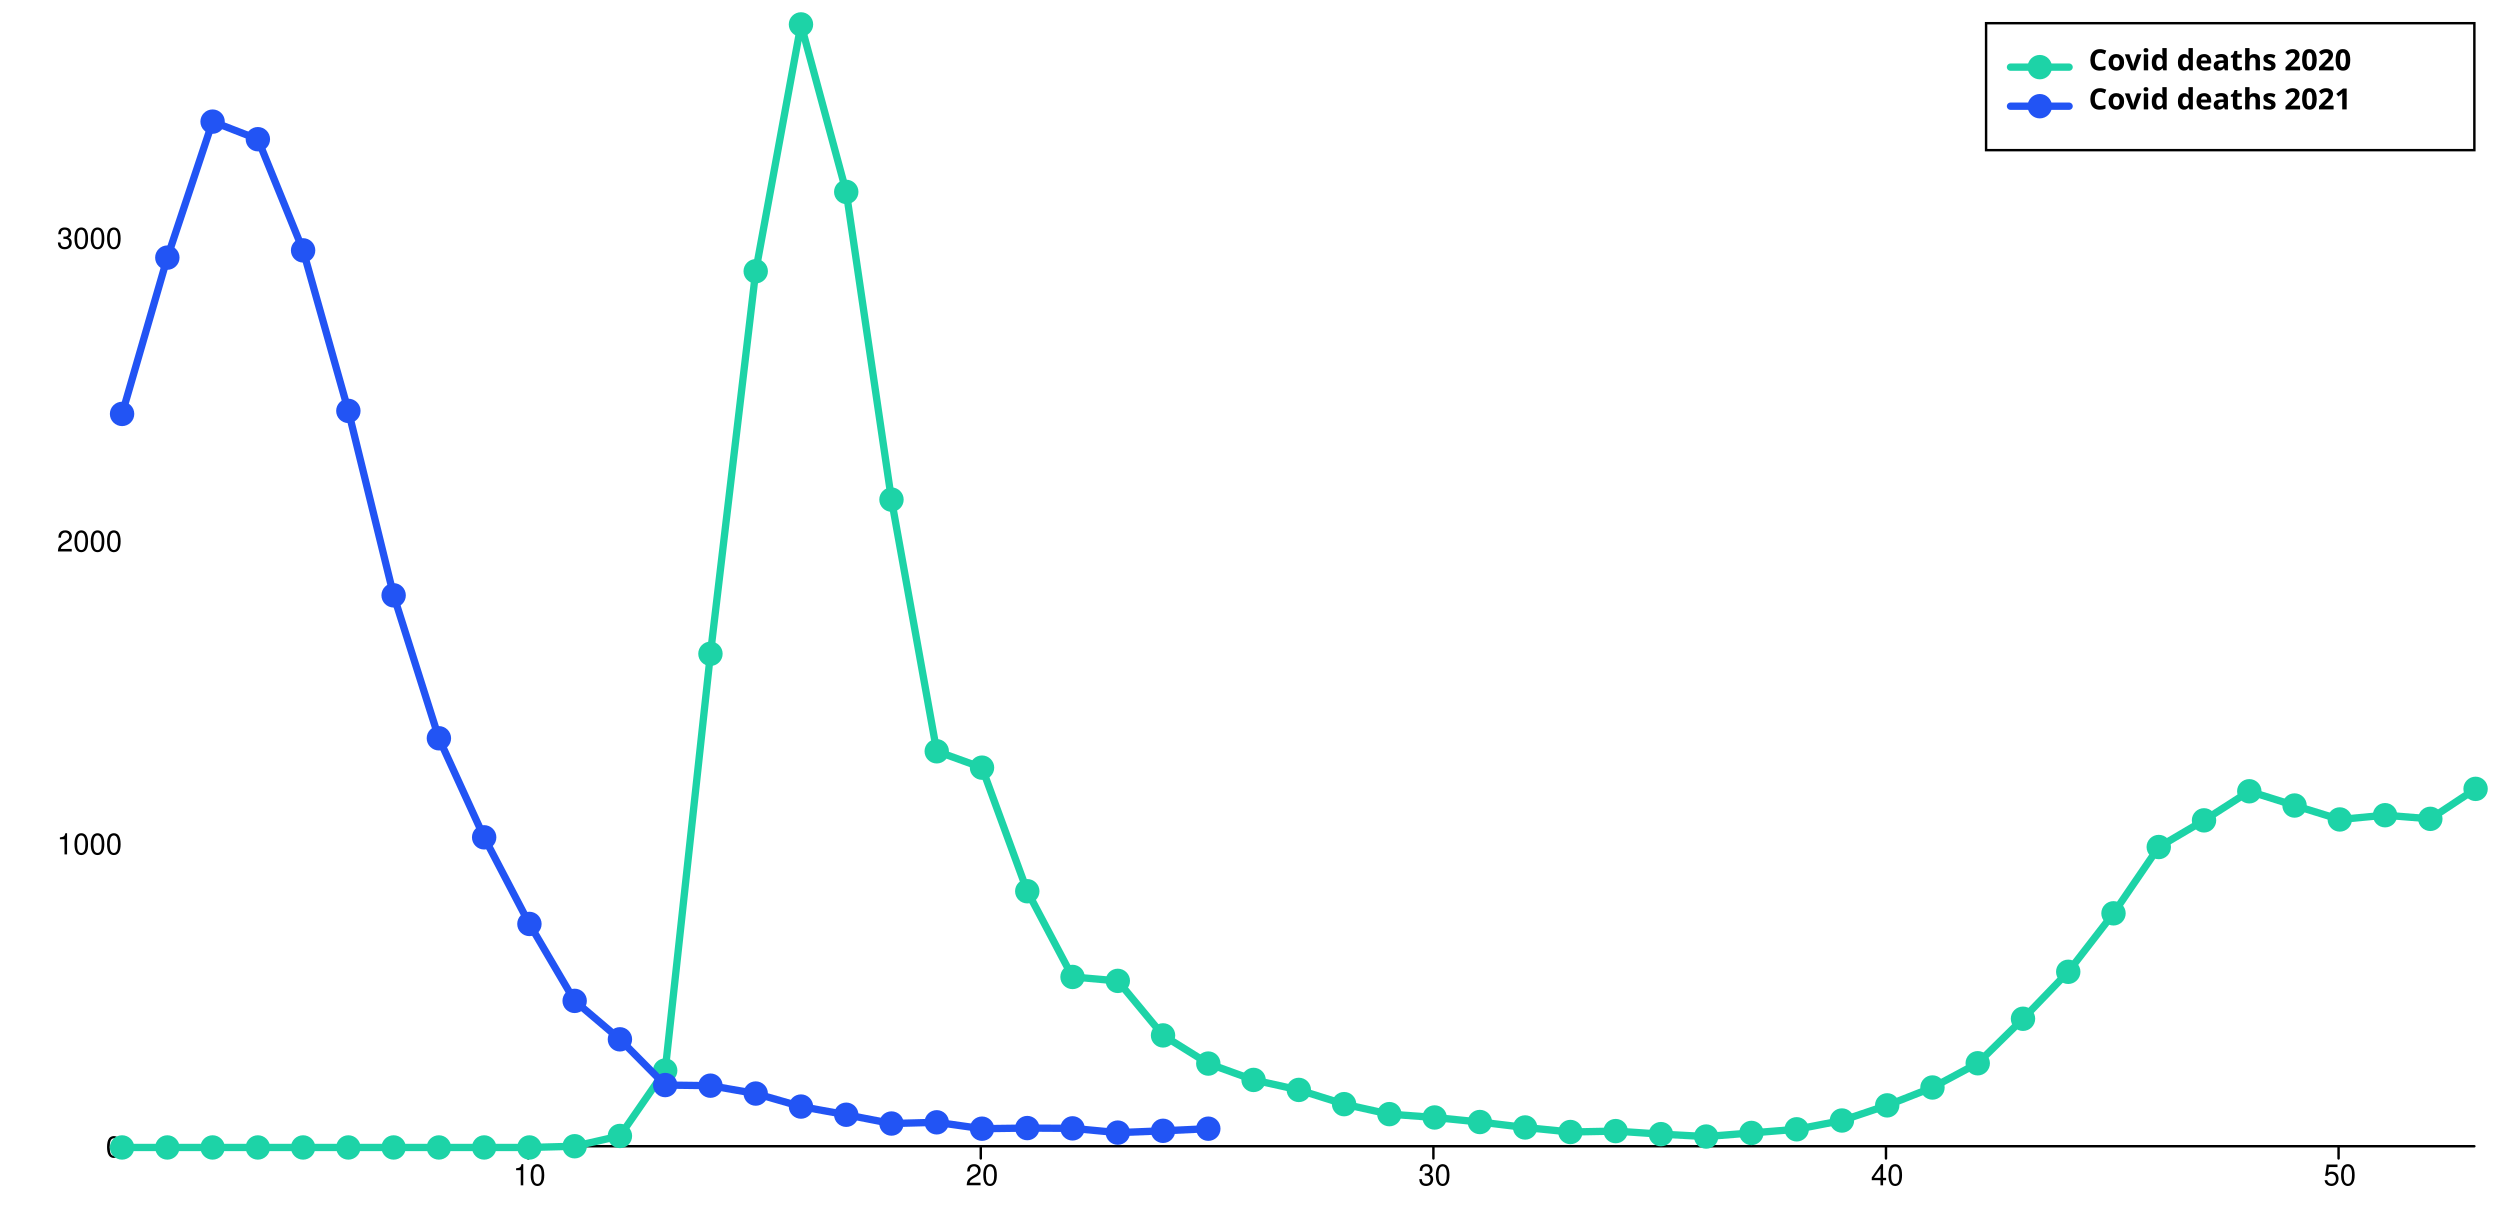
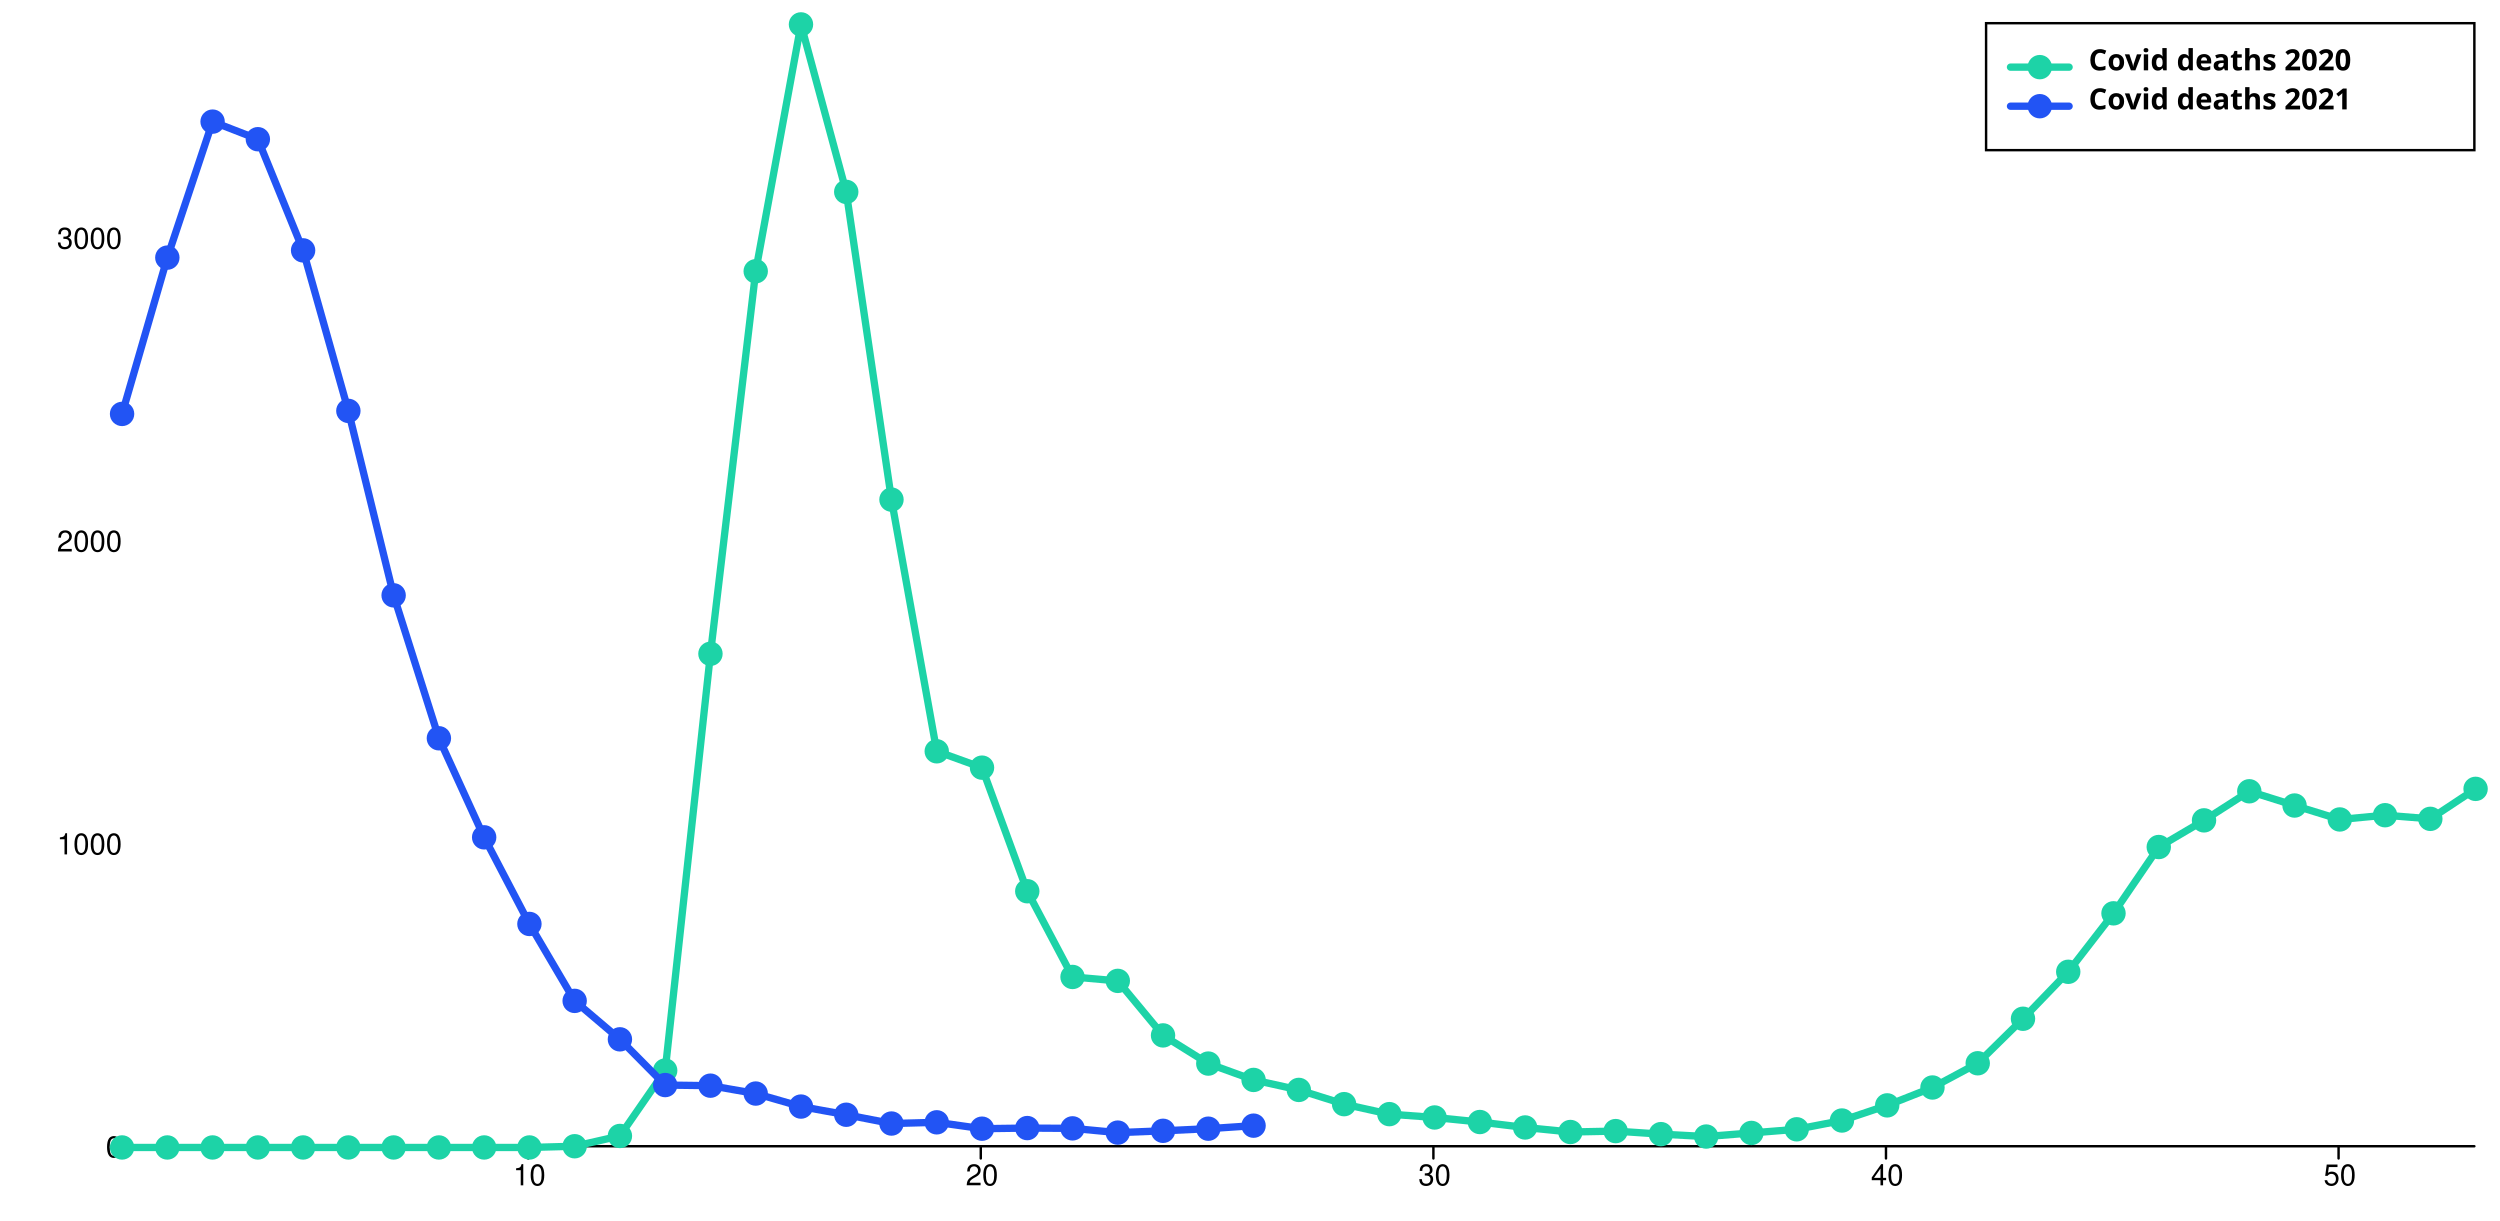
<svg xmlns="http://www.w3.org/2000/svg" width="1024" height="500" viewBox="0 0 1024 500" style="overflow:display" preserveAspectRatio="xMinYMin meet" overflow="visible">
  <defs>
    <style>
	.data-series path.line { fill-opacity: 0; stroke: black; }
	.data-series:hover path.line, .data-series.on path.line { cursor:pointer; }
	.data-series path.line.dotted { stroke-dasharray: 12 20 }
	#covid-deaths-2020-under80:hover path.line, #covid-deaths-2020-under80.on path.line { stroke-width: 5; }
	.data-series-0:hover circle, .data-series-0.on circle { display: inline; cursor:pointer; }
	#covid-deaths-2021-under80:hover path.line, #covid-deaths-2021-under80.on path.line { stroke-width: 5; }
	.data-series-1:hover circle, .data-series-1.on circle { display: inline; cursor:pointer; }
	.key rect { fill:transparent;stroke-width:1;stroke:black; }
	.key text { text-anchor:start;dominant-baseline:hanging;font-weight:bold;fill:black;stroke-width:0;font-family:sans-serif; }
	.graph-grid { font-family: "Helvetica Neue",Helvetica,Arial,"Lucida Grande",sans-serif; }
	.graph-grid line { stroke: black; stroke-width: 1; stroke-linecap: round; }
	.graph-grid.graph-grid-x text { text-anchor: middle; dominant-baseline: hanging; transform: translateY(10px); }
	.graph-grid.graph-grid-y text { text-anchor: end; dominant-baseline: middle; transform: translateX(-10px); }
	</style>
  </defs>
  <g class="graph-grid graph-grid-y">
    <line x1="49.50" y1="469.50" x2="1013.50" y2="469.50" data-left="50" />
    <text x="60" y="470" text-anchor="end">0</text>
    <text x="60" y="345.944" text-anchor="end">1000</text>
    <text x="60" y="221.888" text-anchor="end">2000</text>
    <text x="60" y="97.832" text-anchor="end">3000</text>
    <text style="text-anchor:middle;dominant-baseline:hanging;font-weight:bold;transform: translateY(240px) rotate(-90deg);" />
  </g>
  <g class="graph-grid graph-grid-x">
    <line class="tick" x1="216.35" y1="469.50" x2="216.35" y2="474.50" />
    <text x="216.846" y="470" text-anchor="middle">10</text>
    <line class="tick" x1="401.73" y1="469.50" x2="401.73" y2="474.50" />
    <text x="402.231" y="470" text-anchor="middle">20</text>
    <line class="tick" x1="587.12" y1="469.50" x2="587.12" y2="474.50" />
    <text x="587.615" y="470" text-anchor="middle">30</text>
    <line class="tick" x1="772.50" y1="469.50" x2="772.50" y2="474.50" />
    <text x="773" y="470" text-anchor="middle">40</text>
    <line class="tick" x1="957.88" y1="469.50" x2="957.88" y2="474.50" />
    <text x="958.385" y="470" text-anchor="middle">50</text>
    <text style="text-anchor:middle;dominant-baseline:hanging;font-weight:bold;transform: translateY(240px) rotate(-90deg);" />
  </g>
  <g id="covid-deaths-2020-under80" class="data-series data-series-0">
    <path d="M 50.00,470.00L 68.54,470.00L 87.08,470.00L 105.62,470.00L 124.15,470.00L 142.69,470.00L 161.23,470.00L 179.77,470.00L 198.31,470.00L 216.85,470.00L 235.38,469.50L 253.92,465.29L 272.46,438.49L 291.00,267.79L 309.54,111.11L 328.08,10.00L 346.62,78.60L 365.15,204.64L 383.69,307.73L 402.23,314.43L 420.77,365.05L 439.31,400.16L 457.85,401.77L 476.38,424.10L 494.92,435.64L 513.46,442.34L 532.00,446.43L 550.54,452.26L 569.08,456.35L 587.62,457.72L 606.15,459.58L 624.69,461.81L 643.23,463.67L 661.77,463.30L 680.31,464.54L 698.85,465.53L 717.38,464.05L 735.92,462.56L 754.46,458.96L 773.00,452.76L 791.54,445.44L 810.08,435.51L 828.62,417.28L 847.15,398.05L 865.69,374.10L 884.23,346.94L 902.77,336.02L 921.31,324.11L 939.85,329.94L 958.38,335.65L 976.92,333.91L 995.46,335.40L 1014.00,323.12" class="line" style="stroke:#1DD3A7" stroke-width="3" stroke-linecap="round" />
    <circle cx="50.00" cy="470.00" data-y="0.00" data-x="1" r="5" fill="#1DD3A7" />
    <circle cx="68.54" cy="470.00" data-y="0.00" data-x="2" r="5" fill="#1DD3A7" />
    <circle cx="87.08" cy="470.00" data-y="0.00" data-x="3" r="5" fill="#1DD3A7" />
    <circle cx="105.62" cy="470.00" data-y="0.00" data-x="4" r="5" fill="#1DD3A7" />
    <circle cx="124.15" cy="470.00" data-y="0.00" data-x="5" r="5" fill="#1DD3A7" />
    <circle cx="142.69" cy="470.00" data-y="0.00" data-x="6" r="5" fill="#1DD3A7" />
    <circle cx="161.23" cy="470.00" data-y="0.00" data-x="7" r="5" fill="#1DD3A7" />
    <circle cx="179.77" cy="470.00" data-y="0.00" data-x="8" r="5" fill="#1DD3A7" />
    <circle cx="198.31" cy="470.00" data-y="0.00" data-x="9" r="5" fill="#1DD3A7" />
    <circle cx="216.85" cy="470.00" data-y="0.00" data-x="10" r="5" fill="#1DD3A7" />
    <circle cx="235.38" cy="469.50" data-y="4.00" data-x="11" r="5" fill="#1DD3A7" />
    <circle cx="253.92" cy="465.29" data-y="38.00" data-x="12" r="5" fill="#1DD3A7" />
    <circle cx="272.46" cy="438.49" data-y="254.00" data-x="13" r="5" fill="#1DD3A7" />
    <circle cx="291.00" cy="267.79" data-y="1630.00" data-x="14" r="5" fill="#1DD3A7" />
    <circle cx="309.54" cy="111.11" data-y="2893.00" data-x="15" r="5" fill="#1DD3A7" />
    <circle cx="328.08" cy="10.00" data-y="3708.00" data-x="16" r="5" fill="#1DD3A7" />
    <circle cx="346.62" cy="78.60" data-y="3155.00" data-x="17" r="5" fill="#1DD3A7" />
    <circle cx="365.15" cy="204.64" data-y="2139.00" data-x="18" r="5" fill="#1DD3A7" />
    <circle cx="383.69" cy="307.73" data-y="1308.00" data-x="19" r="5" fill="#1DD3A7" />
    <circle cx="402.23" cy="314.43" data-y="1254.00" data-x="20" r="5" fill="#1DD3A7" />
    <circle cx="420.77" cy="365.05" data-y="846.00" data-x="21" r="5" fill="#1DD3A7" />
    <circle cx="439.31" cy="400.16" data-y="563.00" data-x="22" r="5" fill="#1DD3A7" />
    <circle cx="457.85" cy="401.77" data-y="550.00" data-x="23" r="5" fill="#1DD3A7" />
    <circle cx="476.38" cy="424.10" data-y="370.00" data-x="24" r="5" fill="#1DD3A7" />
    <circle cx="494.92" cy="435.64" data-y="277.00" data-x="25" r="5" fill="#1DD3A7" />
    <circle cx="513.46" cy="442.34" data-y="223.00" data-x="26" r="5" fill="#1DD3A7" />
    <circle cx="532.00" cy="446.43" data-y="190.00" data-x="27" r="5" fill="#1DD3A7" />
    <circle cx="550.54" cy="452.26" data-y="143.00" data-x="28" r="5" fill="#1DD3A7" />
    <circle cx="569.08" cy="456.35" data-y="110.00" data-x="29" r="5" fill="#1DD3A7" />
    <circle cx="587.62" cy="457.72" data-y="99.00" data-x="30" r="5" fill="#1DD3A7" />
    <circle cx="606.15" cy="459.58" data-y="84.00" data-x="31" r="5" fill="#1DD3A7" />
    <circle cx="624.69" cy="461.81" data-y="66.00" data-x="32" r="5" fill="#1DD3A7" />
    <circle cx="643.23" cy="463.67" data-y="51.00" data-x="33" r="5" fill="#1DD3A7" />
    <circle cx="661.77" cy="463.30" data-y="54.00" data-x="34" r="5" fill="#1DD3A7" />
    <circle cx="680.31" cy="464.54" data-y="44.00" data-x="35" r="5" fill="#1DD3A7" />
    <circle cx="698.85" cy="465.53" data-y="36.00" data-x="36" r="5" fill="#1DD3A7" />
    <circle cx="717.38" cy="464.05" data-y="48.00" data-x="37" r="5" fill="#1DD3A7" />
    <circle cx="735.92" cy="462.56" data-y="60.00" data-x="38" r="5" fill="#1DD3A7" />
    <circle cx="754.46" cy="458.96" data-y="89.00" data-x="39" r="5" fill="#1DD3A7" />
    <circle cx="773.00" cy="452.76" data-y="139.00" data-x="40" r="5" fill="#1DD3A7" />
    <circle cx="791.54" cy="445.44" data-y="198.00" data-x="41" r="5" fill="#1DD3A7" />
    <circle cx="810.08" cy="435.51" data-y="278.00" data-x="42" r="5" fill="#1DD3A7" />
    <circle cx="828.62" cy="417.28" data-y="425.00" data-x="43" r="5" fill="#1DD3A7" />
    <circle cx="847.15" cy="398.05" data-y="580.00" data-x="44" r="5" fill="#1DD3A7" />
    <circle cx="865.69" cy="374.10" data-y="773.00" data-x="45" r="5" fill="#1DD3A7" />
    <circle cx="884.23" cy="346.94" data-y="992.00" data-x="46" r="5" fill="#1DD3A7" />
    <circle cx="902.77" cy="336.02" data-y="1080.00" data-x="47" r="5" fill="#1DD3A7" />
    <circle cx="921.31" cy="324.11" data-y="1176.00" data-x="48" r="5" fill="#1DD3A7" />
    <circle cx="939.85" cy="329.94" data-y="1129.00" data-x="49" r="5" fill="#1DD3A7" />
    <circle cx="958.38" cy="335.65" data-y="1083.00" data-x="50" r="5" fill="#1DD3A7" />
    <circle cx="976.92" cy="333.91" data-y="1097.00" data-x="51" r="5" fill="#1DD3A7" />
    <circle cx="995.46" cy="335.40" data-y="1085.00" data-x="52" r="5" fill="#1DD3A7" />
    <circle cx="1014.00" cy="323.12" data-y="1184.00" data-x="53" r="5" fill="#1DD3A7" />
  </g>
  <g id="covid-deaths-2021-under80" class="data-series data-series-1">
-     <path d="M 50.00,169.54L 68.54,105.52L 87.08,49.82L 105.62,57.02L 124.15,102.55L 142.69,168.30L 161.23,243.85L 179.77,302.40L 198.31,342.97L 216.85,378.45L 235.38,409.96L 253.92,425.71L 272.46,444.44L 291.00,444.69L 309.54,447.92L 328.08,453.25L 346.62,456.60L 365.15,460.20L 383.69,459.70L 402.23,462.31L 420.77,462.06L 439.31,462.18L 457.85,463.92L 476.38,463.18L 494.92,462.31" class="line" style="stroke:#2254F4" stroke-width="3" stroke-linecap="round" />
+     <path d="M 50.00,169.54L 68.54,105.52L 87.08,49.82L 105.62,57.02L 124.15,102.55L 142.69,168.30L 161.23,243.85L 179.77,302.40L 198.31,342.97L 216.85,378.45L 235.38,409.96L 253.92,425.71L 272.46,444.44L 291.00,444.69L 309.54,447.92L 328.08,453.25L 346.62,456.60L 365.15,460.20L 383.69,459.70L 402.23,462.31L 420.77,462.06L 439.31,462.18L 457.85,463.92L 476.38,463.18L 494.92,462.31L 513.46,461.07" class="line" style="stroke:#2254F4" stroke-width="3" stroke-linecap="round" />
    <circle cx="50.00" cy="169.54" data-y="2422.00" data-x="1" r="5" fill="#2254F4" />
    <circle cx="68.54" cy="105.52" data-y="2938.00" data-x="2" r="5" fill="#2254F4" />
    <circle cx="87.08" cy="49.82" data-y="3387.00" data-x="3" r="5" fill="#2254F4" />
    <circle cx="105.62" cy="57.02" data-y="3329.00" data-x="4" r="5" fill="#2254F4" />
    <circle cx="124.15" cy="102.55" data-y="2962.00" data-x="5" r="5" fill="#2254F4" />
    <circle cx="142.69" cy="168.30" data-y="2432.00" data-x="6" r="5" fill="#2254F4" />
    <circle cx="161.23" cy="243.85" data-y="1823.00" data-x="7" r="5" fill="#2254F4" />
    <circle cx="179.77" cy="302.40" data-y="1351.00" data-x="8" r="5" fill="#2254F4" />
    <circle cx="198.31" cy="342.97" data-y="1024.00" data-x="9" r="5" fill="#2254F4" />
    <circle cx="216.85" cy="378.45" data-y="738.00" data-x="10" r="5" fill="#2254F4" />
    <circle cx="235.38" cy="409.96" data-y="484.00" data-x="11" r="5" fill="#2254F4" />
    <circle cx="253.92" cy="425.71" data-y="357.00" data-x="12" r="5" fill="#2254F4" />
    <circle cx="272.46" cy="444.44" data-y="206.00" data-x="13" r="5" fill="#2254F4" />
    <circle cx="291.00" cy="444.69" data-y="204.00" data-x="14" r="5" fill="#2254F4" />
    <circle cx="309.54" cy="447.92" data-y="178.00" data-x="15" r="5" fill="#2254F4" />
    <circle cx="328.08" cy="453.25" data-y="135.00" data-x="16" r="5" fill="#2254F4" />
    <circle cx="346.62" cy="456.60" data-y="108.00" data-x="17" r="5" fill="#2254F4" />
    <circle cx="365.15" cy="460.20" data-y="79.00" data-x="18" r="5" fill="#2254F4" />
    <circle cx="383.69" cy="459.70" data-y="83.00" data-x="19" r="5" fill="#2254F4" />
    <circle cx="402.23" cy="462.31" data-y="62.00" data-x="20" r="5" fill="#2254F4" />
    <circle cx="420.77" cy="462.06" data-y="64.00" data-x="21" r="5" fill="#2254F4" />
    <circle cx="439.31" cy="462.18" data-y="63.00" data-x="22" r="5" fill="#2254F4" />
    <circle cx="457.85" cy="463.92" data-y="49.00" data-x="23" r="5" fill="#2254F4" />
    <circle cx="476.38" cy="463.18" data-y="55.00" data-x="24" r="5" fill="#2254F4" />
    <circle cx="494.92" cy="462.31" data-y="62.00" data-x="25" r="5" fill="#2254F4" />
+     <circle cx="513.46" cy="461.07" data-y="72.00" data-x="26" r="5" fill="#2254F4" />
  </g>
  <g class="key">
    <rect x="813.5" y="9.5" width="200" height="52" />
    <g id="covid-deaths-2020-under80-key">&gt;	<text x="823.5" y="19.5">
        <tspan dx="32" dy="0">Covid deaths 2020</tspan>
      </text>
      <path d="M823.50,27.50 l 24 0" class="line" style="stroke:#1DD3A7" stroke-width="3" stroke-linecap="round" />
      <circle cx="835.50" cy="27.50" r="5" fill="#1DD3A7" />
    </g>
    <g id="covid-deaths-2021-under80-key">&gt;	<text x="823.5" y="35.5">
        <tspan dx="32" dy="0">Covid deaths 2021</tspan>
      </text>
      <path d="M823.50,43.50 l 24 0" class="line" style="stroke:#2254F4" stroke-width="3" stroke-linecap="round" />
      <circle cx="835.50" cy="43.50" r="5" fill="#2254F4" />
    </g>
  </g>
</svg>
